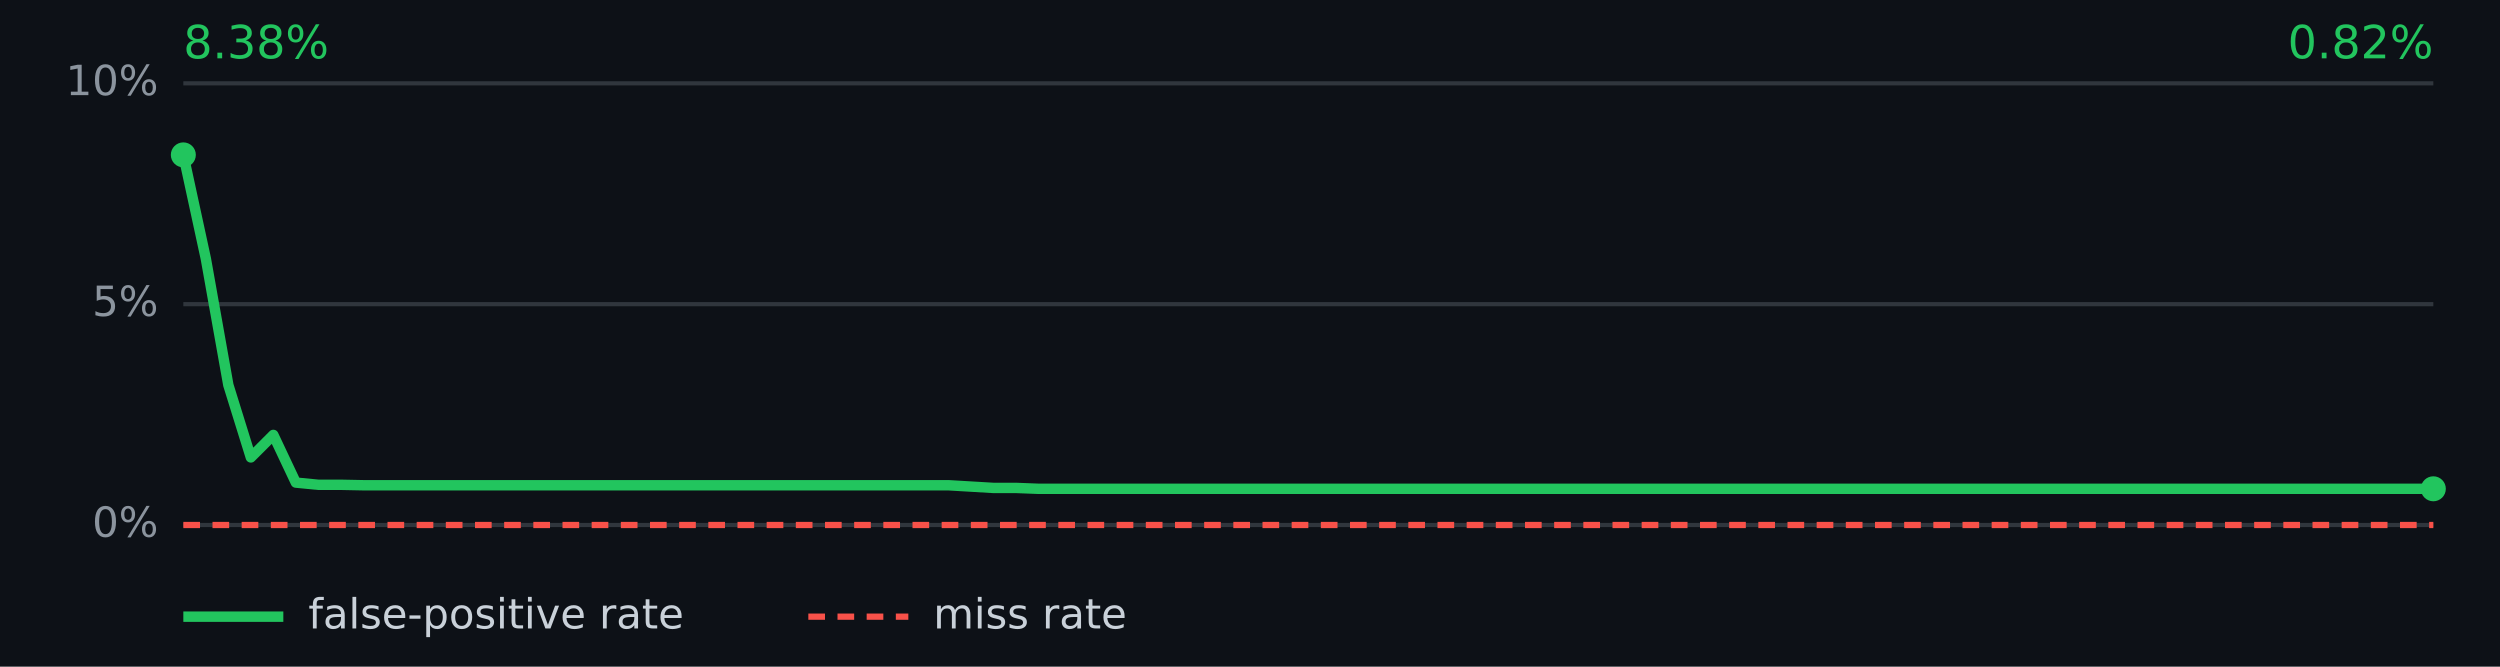
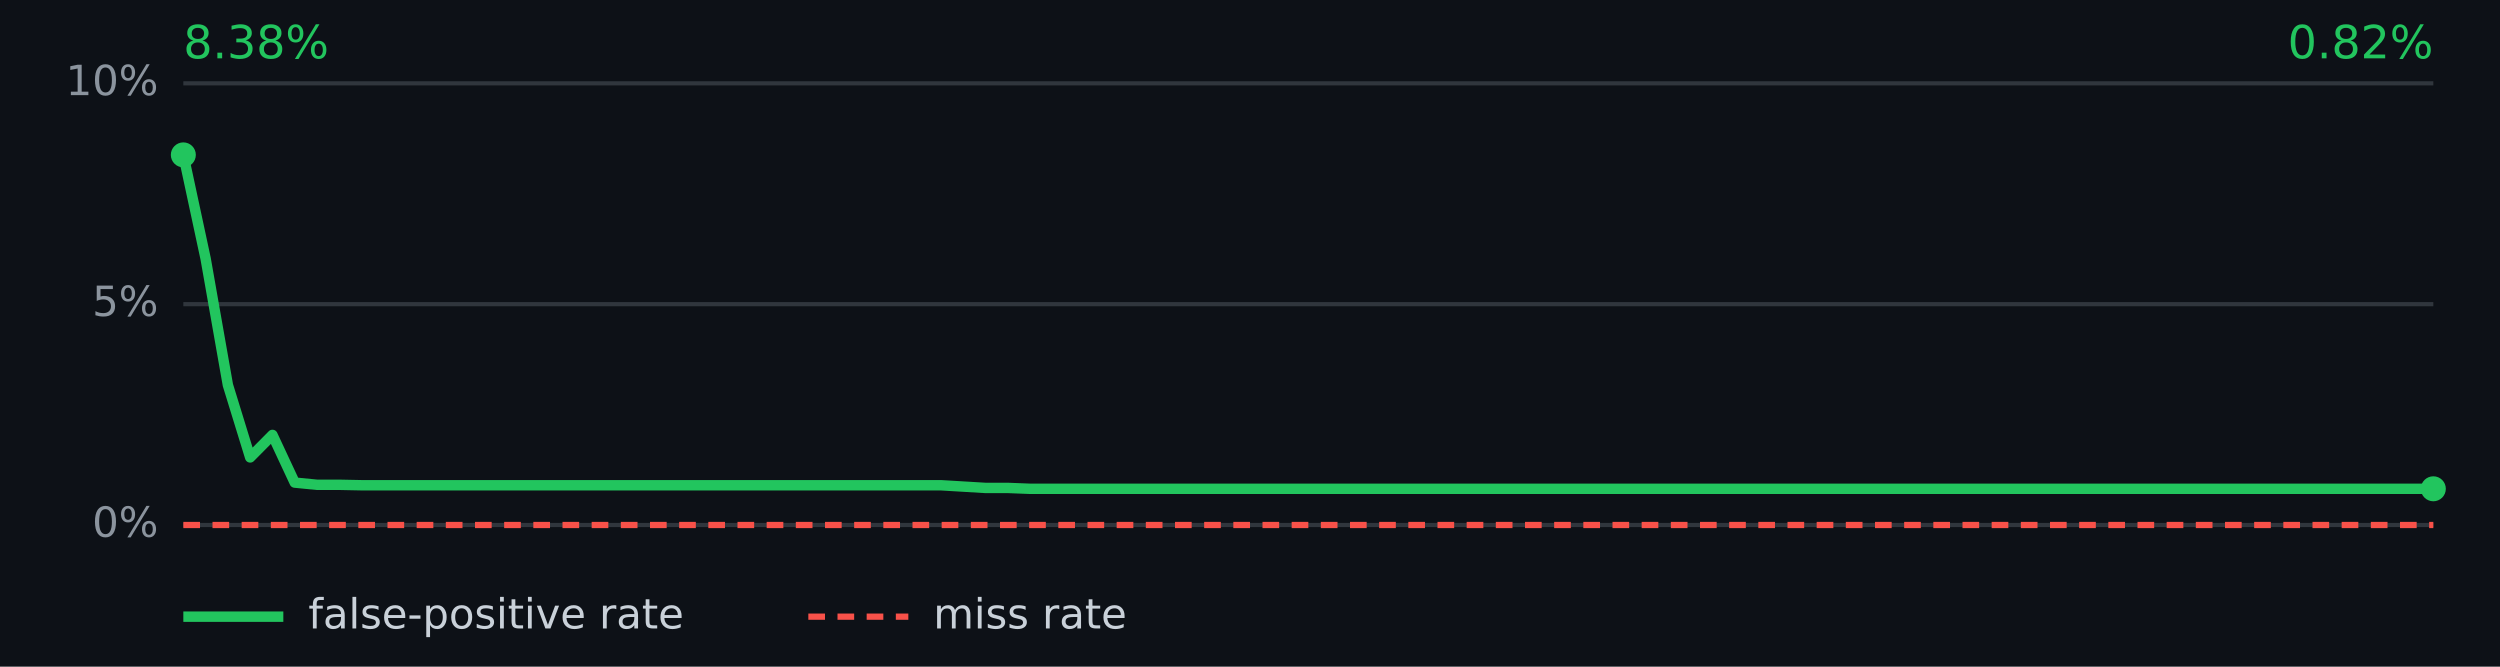
<svg xmlns="http://www.w3.org/2000/svg" width="600" height="160" role="img" aria-label="false-positive rate trend: 8.38% to 0.82%">
  <rect width="100%" height="160" fill="#0d1117" />
  <line x1="44" y1="20.00" x2="584" y2="20.00" stroke="#30363d" stroke-width="1" />
  <text x="38" y="20.00" font-family="Verdana,Geneva,DejaVu Sans,sans-serif" font-size="10" fill="#8b949e" text-anchor="end" dominant-baseline="middle">10%</text>
  <line x1="44" y1="73.00" x2="584" y2="73.00" stroke="#30363d" stroke-width="1" />
  <text x="38" y="73.00" font-family="Verdana,Geneva,DejaVu Sans,sans-serif" font-size="10" fill="#8b949e" text-anchor="end" dominant-baseline="middle">5%</text>
  <line x1="44" y1="126.00" x2="584" y2="126.00" stroke="#30363d" stroke-width="1" />
  <text x="38" y="126.00" font-family="Verdana,Geneva,DejaVu Sans,sans-serif" font-size="10" fill="#8b949e" text-anchor="end" dominant-baseline="middle">0%</text>
-   <polyline points="44.00,126.00 49.87,126.00 55.74,126.00 61.61,126.00 67.48,126.00 73.35,126.00 79.22,126.00 85.09,126.00 90.96,126.00 96.83,126.00 102.70,126.00 108.57,126.00 114.43,126.00 120.30,126.00 126.17,126.00 132.04,126.00 137.91,126.00 143.78,126.00 149.65,126.00 155.52,126.00 161.39,126.00 167.26,126.00 173.13,126.00 179.00,126.00 184.87,126.00 190.74,126.00 196.61,126.00 202.48,126.00 208.35,126.00 214.22,126.00 220.09,126.00 225.96,126.00 231.83,126.00 237.70,126.00 243.57,126.00 249.43,126.00 255.30,126.00 261.17,126.00 267.04,126.00 272.91,126.00 278.78,126.00 284.65,126.00 290.52,126.00 296.39,126.00 302.26,126.00 308.13,126.00 314.00,126.00 319.87,126.00 325.74,126.00 331.61,126.00 337.48,126.00 343.35,126.00 349.22,126.00 355.09,126.00 360.96,126.00 366.83,126.00 372.70,126.00 378.57,126.00 384.43,126.00 390.30,126.00 396.17,126.00 402.04,126.00 407.91,126.00 413.78,126.00 419.65,126.00 425.52,126.00 431.39,126.00 437.26,126.00 443.13,126.00 449.00,126.00 454.87,126.00 460.74,126.00 466.61,126.00 472.48,126.00 478.35,126.00 484.22,126.00 490.09,126.00 495.96,126.00 501.83,126.00 507.70,126.00 513.57,126.00 519.43,126.00 525.30,126.00 531.17,126.00 537.04,126.00 542.91,126.00 548.78,126.00 554.65,126.00 560.52,126.00 566.39,126.00 572.26,126.00 578.13,126.00 584.00,126.00" fill="none" stroke="#f85149" stroke-width="1.5" stroke-dasharray="4,3" />
-   <polyline points="44.00,37.17 49.40,62.08 54.80,92.40 60.20,109.78 65.60,104.38 71.00,115.82 76.40,116.35 81.80,116.35 87.20,116.46 92.60,116.46 98.00,116.46 103.40,116.46 108.80,116.46 114.20,116.46 119.60,116.46 125.00,116.46 130.40,116.46 135.80,116.46 141.20,116.46 146.60,116.46 152.00,116.46 157.40,116.46 162.80,116.46 168.20,116.46 173.60,116.46 179.00,116.46 184.40,116.46 189.80,116.46 195.20,116.46 200.60,116.46 206.00,116.46 211.40,116.46 216.80,116.46 222.20,116.46 227.60,116.46 233.00,116.78 238.40,117.10 243.80,117.10 249.20,117.31 254.60,117.31 260.00,117.31 265.40,117.31 270.80,117.31 276.20,117.31 281.60,117.31 287.00,117.31 292.40,117.31 297.80,117.31 303.20,117.31 308.60,117.31 314.00,117.31 319.40,117.31 324.80,117.31 330.20,117.31 335.60,117.31 341.00,117.31 346.40,117.31 351.80,117.31 357.20,117.31 362.60,117.31 368.00,117.31 373.40,117.31 378.80,117.31 384.20,117.31 389.60,117.31 395.00,117.31 400.40,117.31 405.80,117.31 411.20,117.31 416.60,117.31 422.00,117.31 427.40,117.31 432.80,117.31 438.20,117.31 443.60,117.31 449.00,117.31 454.40,117.31 459.80,117.31 465.20,117.31 470.60,117.31 476.00,117.31 481.40,117.31 486.80,117.31 492.20,117.31 497.60,117.31 503.00,117.31 508.40,117.31 513.80,117.31 519.20,117.31 524.60,117.31 530.00,117.31 535.40,117.31 540.80,117.31 546.20,117.31 551.60,117.31 557.00,117.31 562.40,117.31 567.80,117.31 573.20,117.31 578.60,117.31 584.00,117.31" fill="none" stroke="#22c55e" stroke-width="2.5" stroke-linejoin="round" />
+   <polyline points="44.00,126.00 49.81,126.00 55.61,126.00 61.42,126.00 67.23,126.00 73.03,126.00 78.84,126.00 84.65,126.00 90.45,126.00 96.26,126.00 102.06,126.00 107.87,126.00 113.68,126.00 119.48,126.00 125.29,126.00 131.10,126.00 136.90,126.00 142.71,126.00 148.52,126.00 154.32,126.00 160.13,126.00 165.94,126.00 171.74,126.00 177.55,126.00 183.35,126.00 189.16,126.00 194.97,126.00 200.77,126.00 206.58,126.00 212.39,126.00 218.19,126.00 224.00,126.00 229.81,126.00 235.61,126.00 241.42,126.00 247.23,126.00 253.03,126.00 258.84,126.00 264.65,126.00 270.45,126.00 276.26,126.00 282.06,126.00 287.87,126.00 293.68,126.00 299.48,126.00 305.29,126.00 311.10,126.00 316.90,126.00 322.71,126.00 328.52,126.00 334.32,126.00 340.13,126.00 345.94,126.00 351.74,126.00 357.55,126.00 363.35,126.00 369.16,126.00 374.97,126.00 380.77,126.00 386.58,126.00 392.39,126.00 398.19,126.00 404.00,126.00 409.81,126.00 415.61,126.00 421.42,126.00 427.23,126.00 433.03,126.00 438.84,126.00 444.65,126.00 450.45,126.00 456.26,126.00 462.06,126.00 467.87,126.00 473.68,126.00 479.48,126.00 485.29,126.00 491.10,126.00 496.90,126.00 502.71,126.00 508.52,126.00 514.32,126.00 520.13,126.00 525.94,126.00 531.74,126.00 537.55,126.00 543.35,126.00 549.16,126.00 554.97,126.00 560.77,126.00 566.58,126.00 572.39,126.00 578.19,126.00 584.00,126.00" fill="none" stroke="#f85149" stroke-width="1.5" stroke-dasharray="4,3" />
+   <polyline points="44.00,37.17 49.35,62.08 54.69,92.40 60.04,109.78 65.39,104.38 70.73,115.82 76.08,116.35 81.43,116.35 86.77,116.46 92.12,116.46 97.47,116.46 102.81,116.46 108.16,116.46 113.50,116.46 118.85,116.46 124.20,116.46 129.54,116.46 134.89,116.46 140.24,116.46 145.58,116.46 150.93,116.46 156.28,116.46 161.62,116.46 166.97,116.46 172.32,116.46 177.66,116.46 183.01,116.46 188.36,116.46 193.70,116.46 199.05,116.46 204.40,116.46 209.74,116.46 215.09,116.46 220.44,116.46 225.78,116.46 231.13,116.78 236.48,117.10 241.82,117.10 247.17,117.31 252.51,117.31 257.86,117.31 263.21,117.31 268.55,117.31 273.90,117.31 279.25,117.31 284.59,117.31 289.94,117.31 295.29,117.31 300.63,117.31 305.98,117.31 311.33,117.31 316.67,117.31 322.02,117.31 327.37,117.31 332.71,117.31 338.06,117.31 343.41,117.31 348.75,117.31 354.10,117.31 359.45,117.31 364.79,117.31 370.14,117.31 375.49,117.31 380.83,117.31 386.18,117.31 391.52,117.31 396.87,117.31 402.22,117.31 407.56,117.31 412.91,117.31 418.26,117.31 423.60,117.31 428.95,117.31 434.30,117.31 439.64,117.31 444.99,117.31 450.34,117.31 455.68,117.31 461.03,117.31 466.38,117.31 471.72,117.31 477.07,117.31 482.42,117.31 487.76,117.31 493.11,117.31 498.46,117.31 503.80,117.31 509.15,117.31 514.50,117.31 519.84,117.31 525.19,117.31 530.53,117.31 535.88,117.31 541.23,117.31 546.57,117.31 551.92,117.31 557.27,117.31 562.61,117.31 567.96,117.31 573.31,117.31 578.65,117.31 584.00,117.31" fill="none" stroke="#22c55e" stroke-width="2.5" stroke-linejoin="round" />
  <circle cx="44.00" cy="37.17" r="3" fill="#22c55e" />
  <circle cx="584.00" cy="117.31" r="3" fill="#22c55e" />
  <text x="44.00" y="14" font-family="Verdana,Geneva,DejaVu Sans,sans-serif" font-size="11" fill="#22c55e" text-anchor="start">8.38%</text>
  <text x="584.00" y="14" font-family="Verdana,Geneva,DejaVu Sans,sans-serif" font-size="11" fill="#22c55e" text-anchor="end">0.82%</text>
  <line x1="44" y1="148" x2="68" y2="148" stroke="#22c55e" stroke-width="2.5" />
  <text x="74" y="148" font-family="Verdana,Geneva,DejaVu Sans,sans-serif" font-size="10" fill="#c9d1d9" dominant-baseline="middle">false-positive rate</text>
  <line x1="194" y1="148" x2="218" y2="148" stroke="#f85149" stroke-width="1.5" stroke-dasharray="4,3" />
  <text x="224" y="148" font-family="Verdana,Geneva,DejaVu Sans,sans-serif" font-size="10" fill="#c9d1d9" dominant-baseline="middle">miss rate</text>
</svg>
